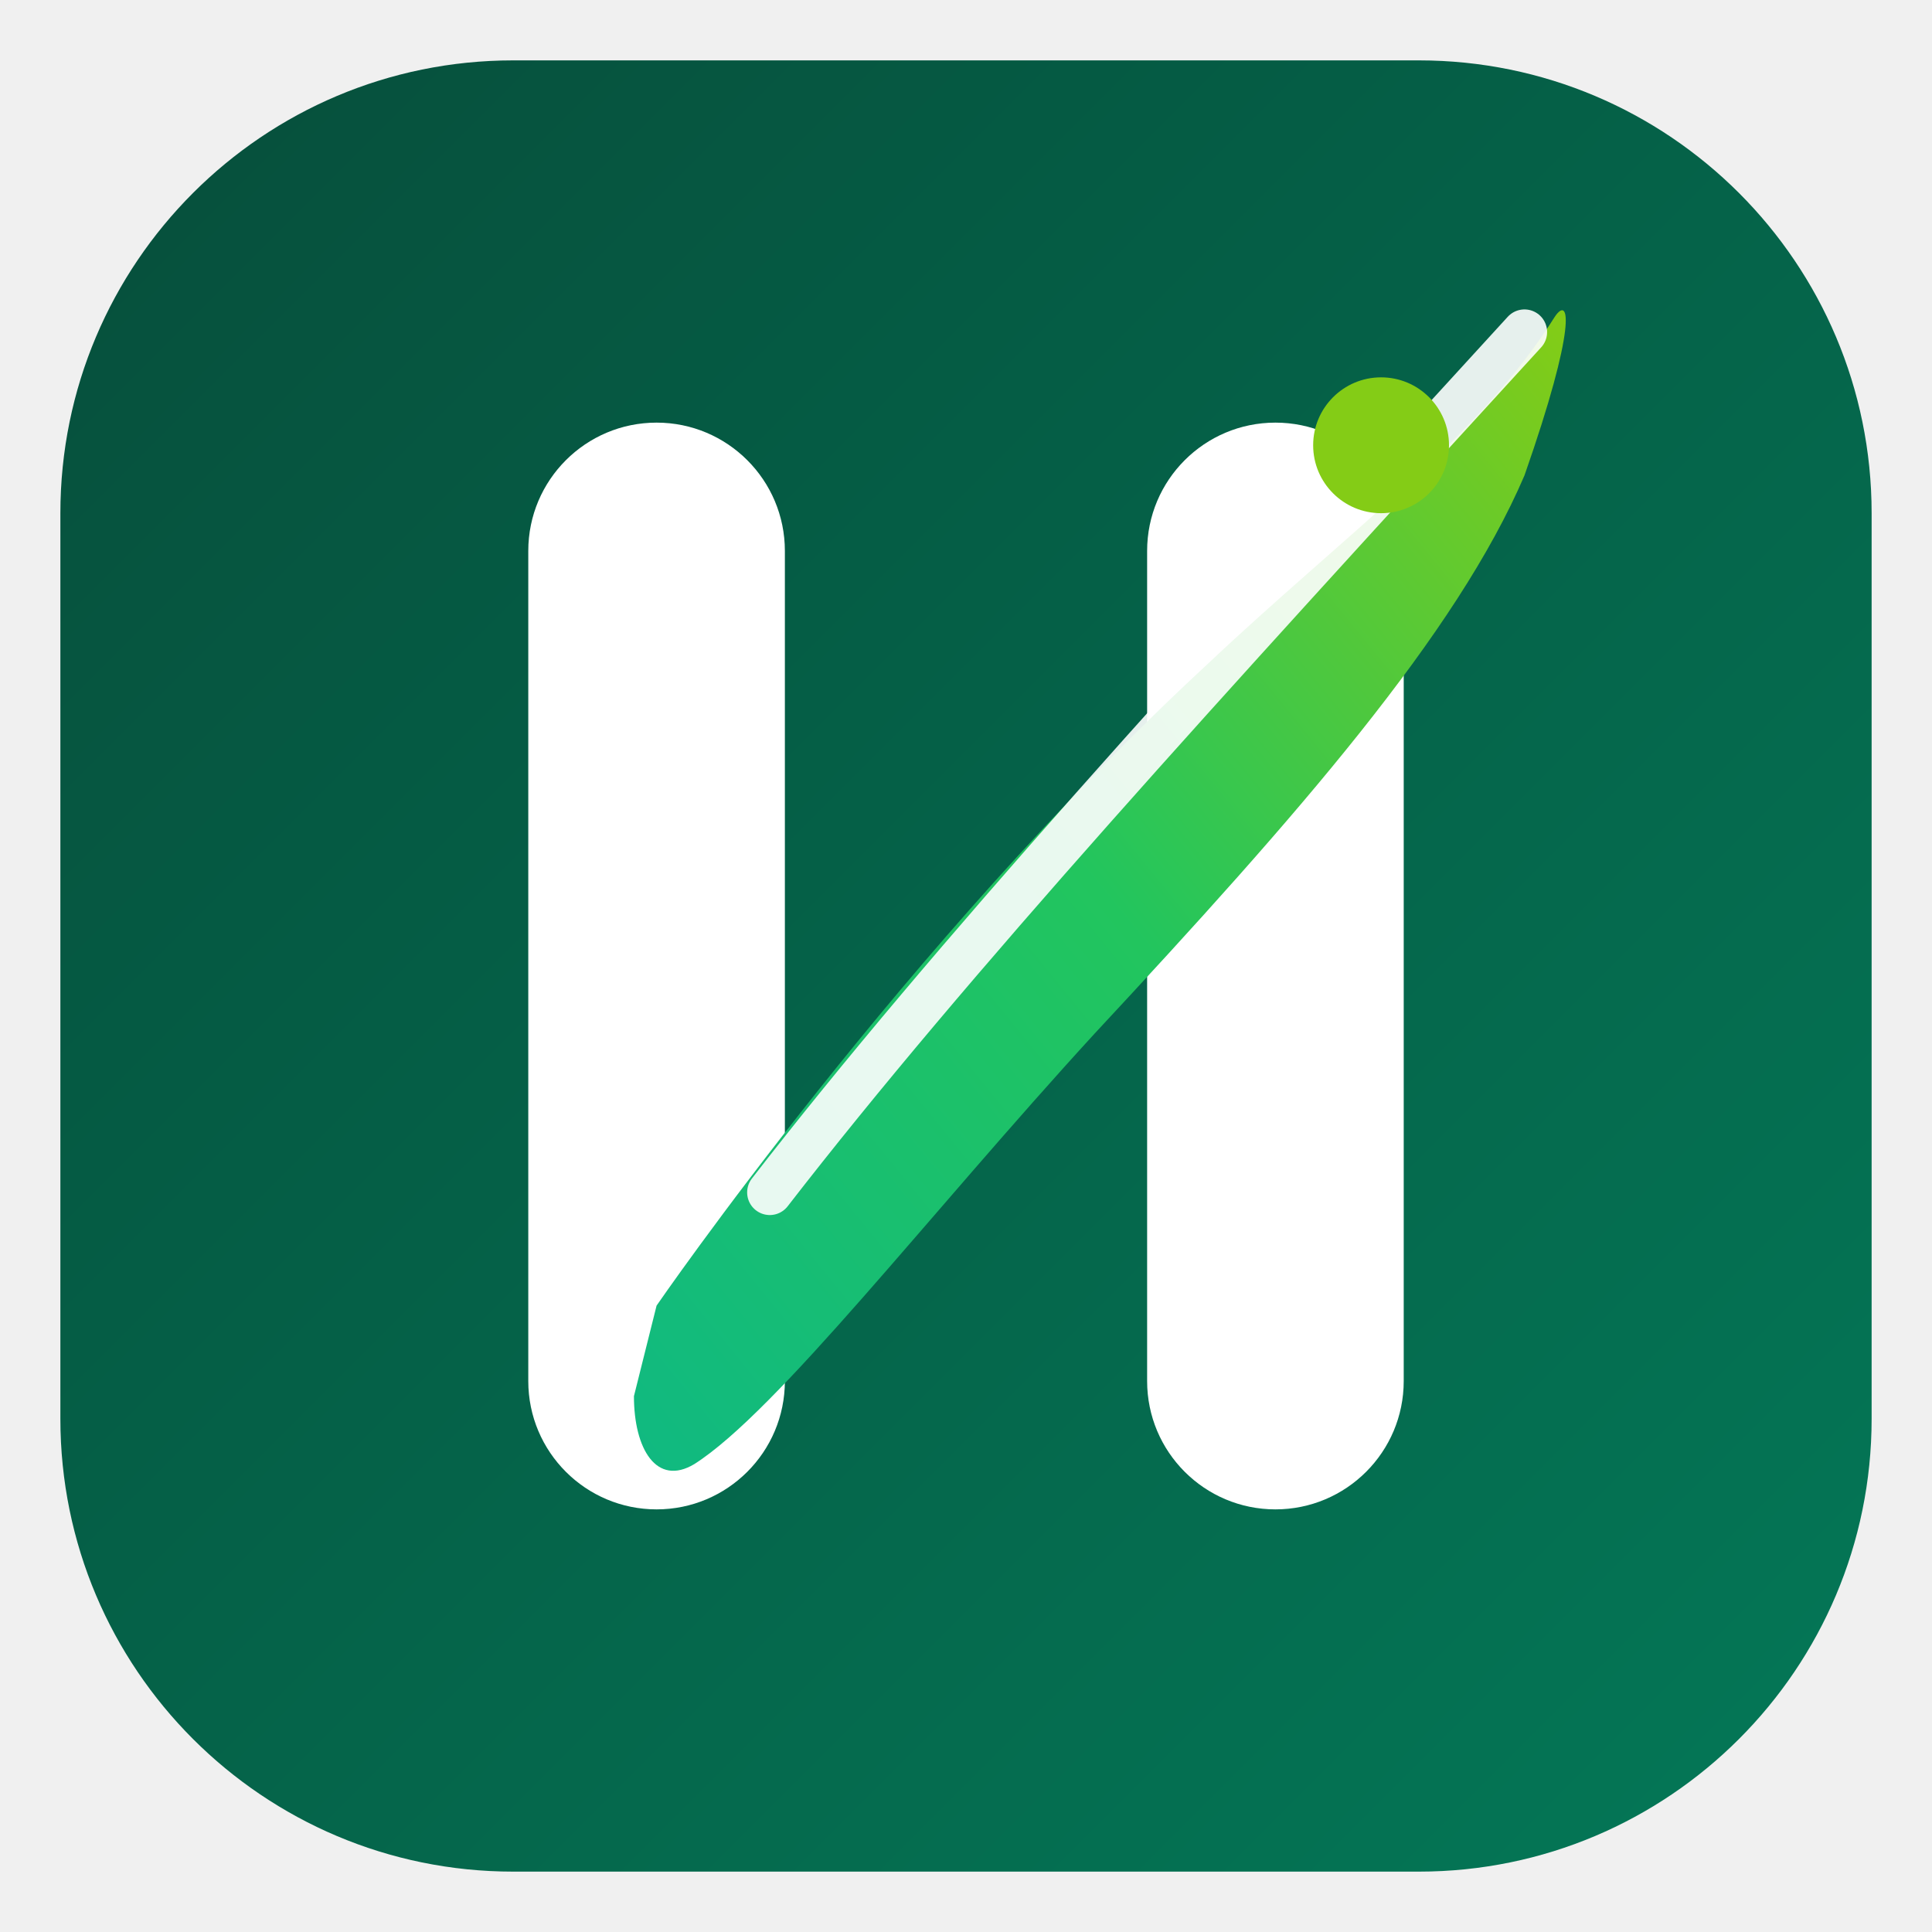
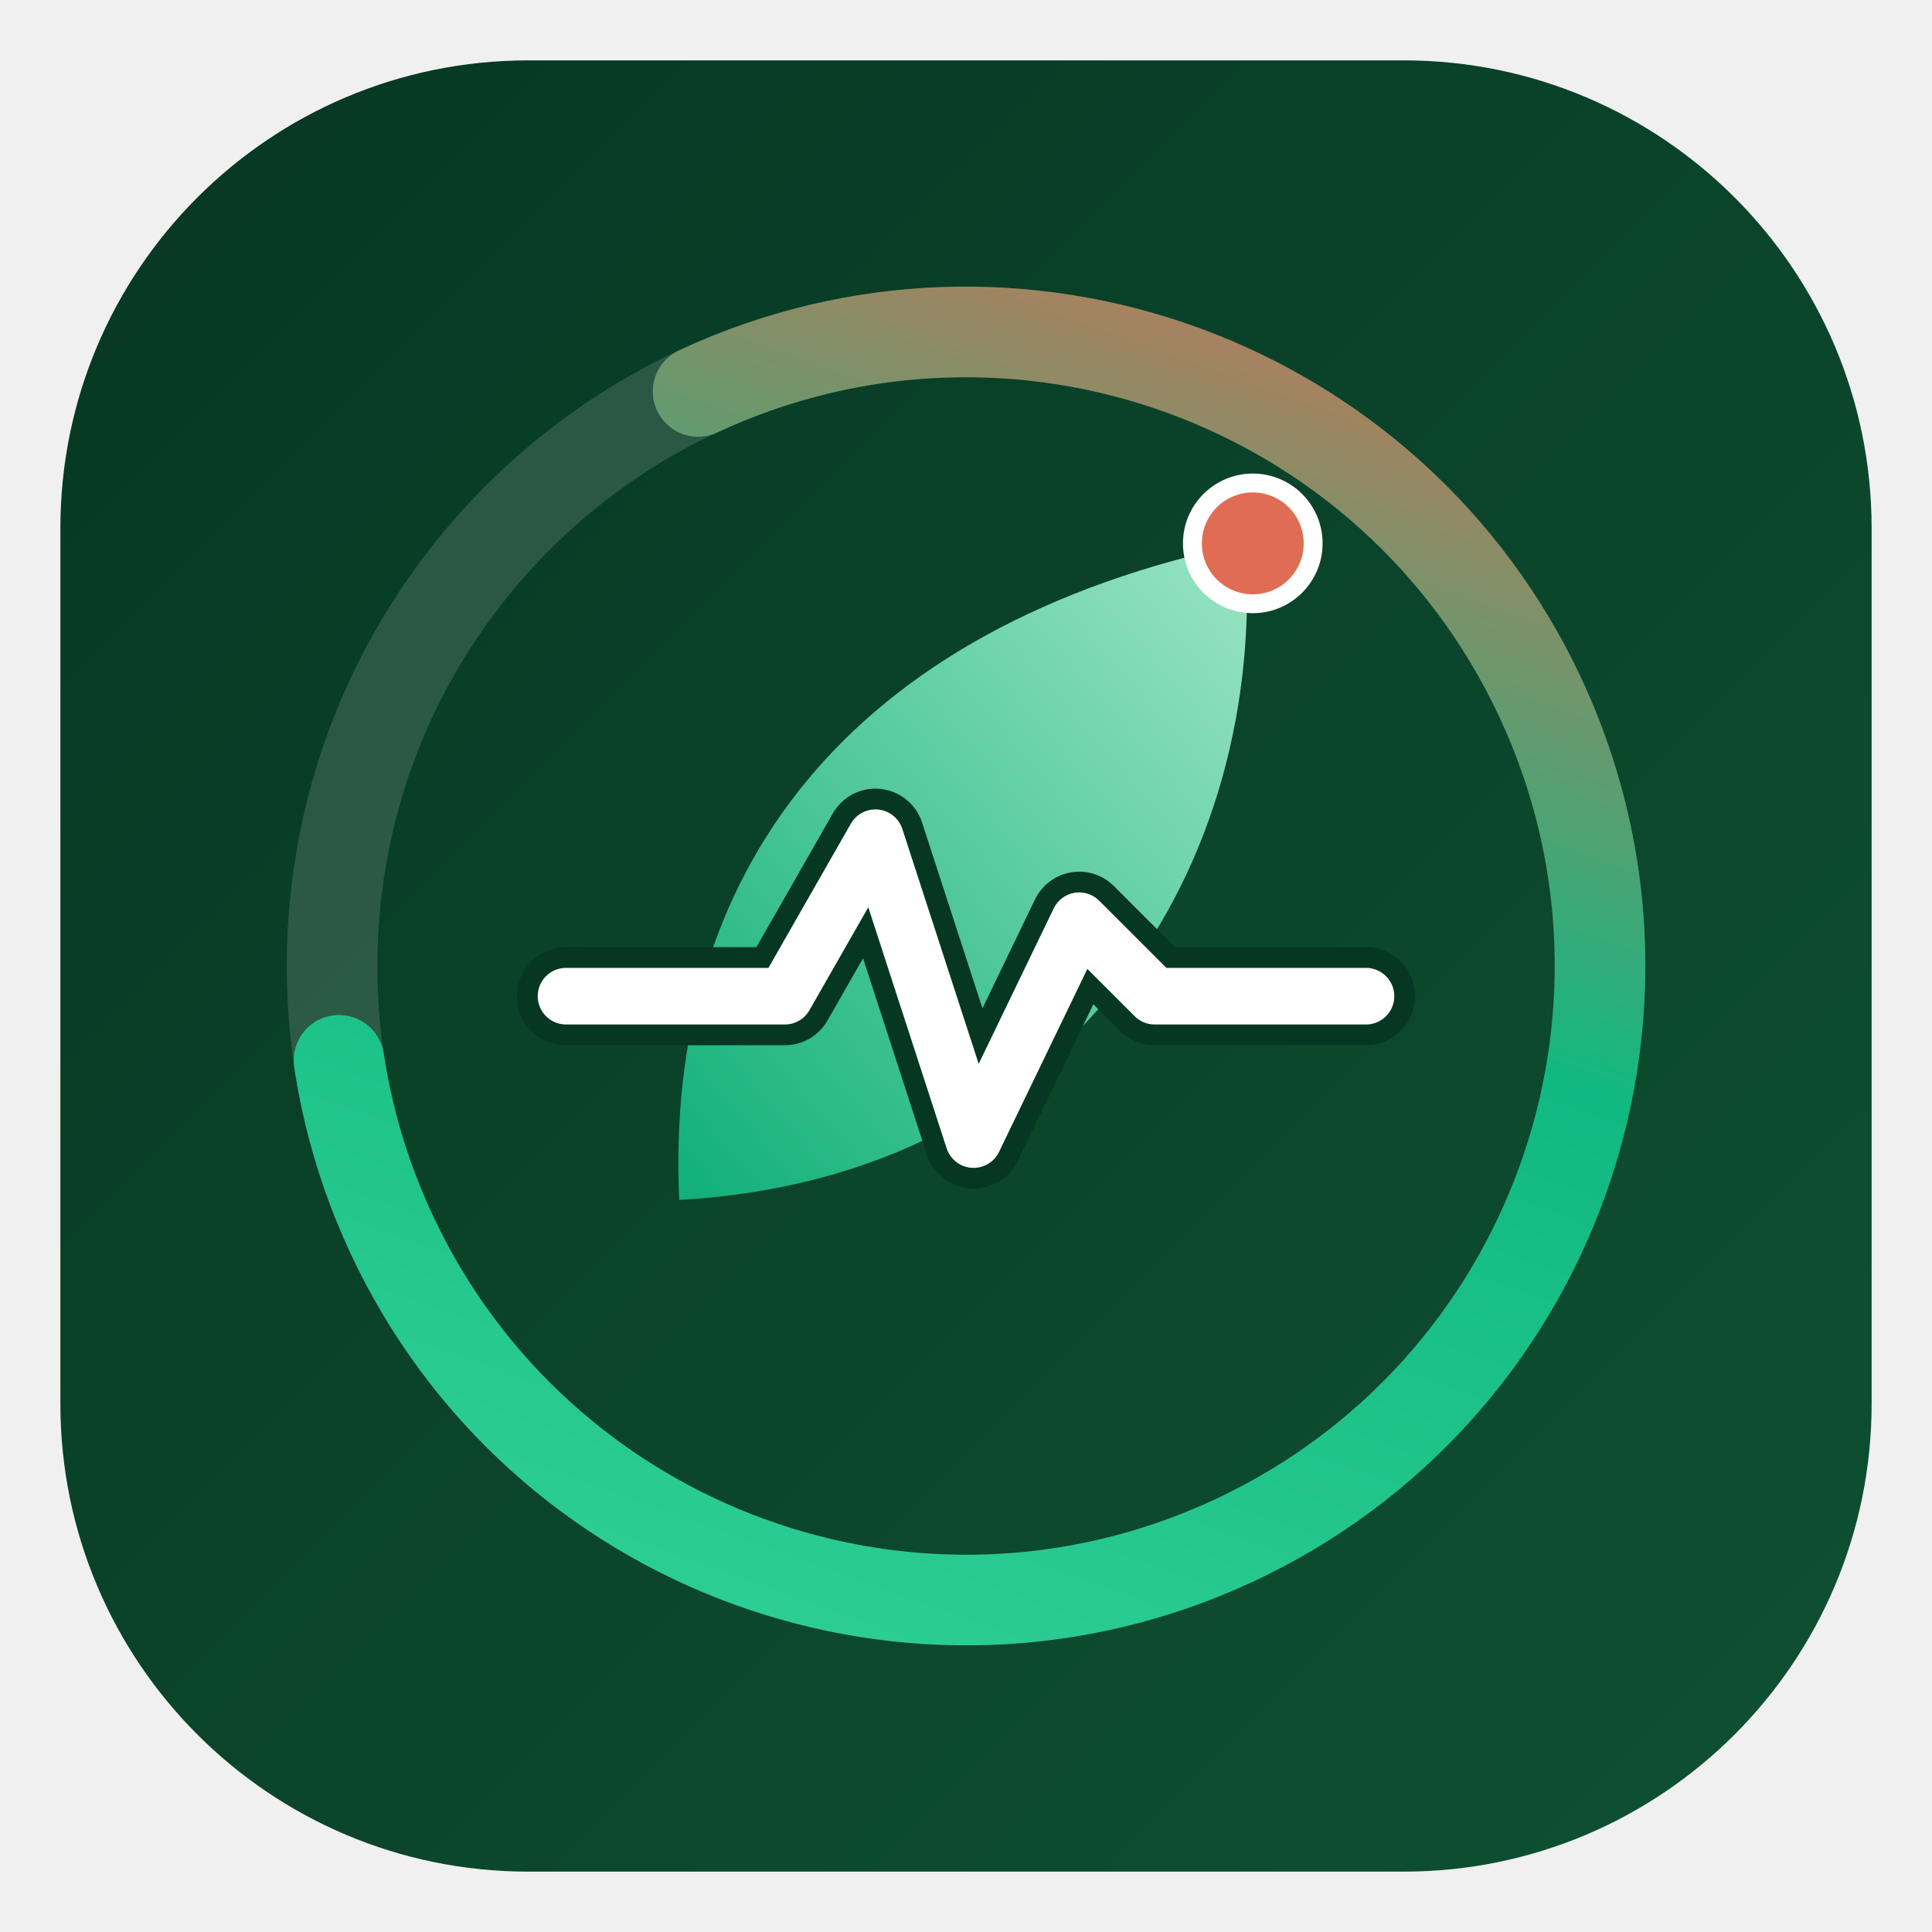
<svg xmlns="http://www.w3.org/2000/svg" viewBox="0 0 512 512" width="100%" height="100%">
  <defs>
-     <linearGradient id="fav-bg" x1="0%" y1="0%" x2="100%" y2="100%">
-       <stop offset="0%" stop-color="#064e3b" />
-       <stop offset="100%" stop-color="#047857" />
+     <linearGradient id="nt-fav-bg" x1="0%" y1="0%" x2="100%" y2="100%">
+       <stop offset="0%" stop-color="#063723" />
+       <stop offset="100%" stop-color="#0F5132" />
    </linearGradient>
-     <linearGradient id="fav-leaf" x1="0%" y1="100%" x2="100%" y2="0%">
-       <stop offset="0%" stop-color="#10b981" />
-       <stop offset="50%" stop-color="#22c55e" />
-       <stop offset="100%" stop-color="#84cc16" />
+     <linearGradient id="nt-fav-ring" x1="0%" y1="0%" x2="100%" y2="100%">
+       <stop offset="0%" stop-color="#34D399" />
+       <stop offset="55%" stop-color="#10B981" />
+       <stop offset="100%" stop-color="#E06D53" />
+     </linearGradient>
+     <linearGradient id="nt-fav-leaf" x1="0%" y1="100%" x2="100%" y2="0%">
+       <stop offset="0%" stop-color="#10B981" />
+       <stop offset="100%" stop-color="#A7F3D0" />
    </linearGradient>
  </defs>
-   <rect x="16" y="16" width="480" height="480" rx="120" fill="url(#fav-bg)" />
-   <rect x="140" y="112" width="68" height="288" rx="34" fill="#ffffff" />
-   <rect x="304" y="112" width="68" height="288" rx="34" fill="#ffffff" />
-   <path d="M 174 346         C 174 346, 240 250, 320 176         C 356 142, 392 116, 412 84         C 416 78, 418 86, 404 126         C 386 168, 344 216, 290 274         C 246 322, 206 374, 184 388         C 174 394, 168 384, 168 370         Z" fill="url(#fav-leaf)" />
-   <path d="M 204 316         C 252 254, 318 182, 404 88" fill="none" stroke="#ffffff" stroke-width="12" stroke-linecap="round" stroke-opacity="0.9" />
-   <circle cx="366" cy="118" r="18" fill="#84cc16" />
+   <rect x="16" y="16" width="480" height="480" rx="124" fill="url(#nt-fav-bg)" />
+   <circle cx="256" cy="256" r="168" fill="none" stroke="rgba(255,255,255,0.14)" stroke-width="24" />
+   <circle cx="256" cy="256" r="168" fill="none" stroke="url(#nt-fav-ring)" stroke-width="24" stroke-linecap="round" stroke-dasharray="840 1060" transform="rotate(-115 256 256)" />
+   <path d="M180 318 C176 232, 224 166, 330 144 C336 228, 286 312, 180 318 Z" fill="url(#nt-fav-leaf)" fill-opacity="0.92" />
+   <path d="M150 264 L208 264 L232 222 L258 302 L286 244 L306 264 L362 264" fill="none" stroke="#063723" stroke-width="26" stroke-linecap="round" stroke-linejoin="round" />
+   <path d="M150 264 L208 264 L232 222 L258 302 L286 244 L306 264 L362 264" fill="none" stroke="#FFFFFF" stroke-width="15" stroke-linecap="round" stroke-linejoin="round" />
+   <circle cx="332" cy="144" r="16" fill="#E06D53" stroke="#FFFFFF" stroke-width="5" />
</svg>
